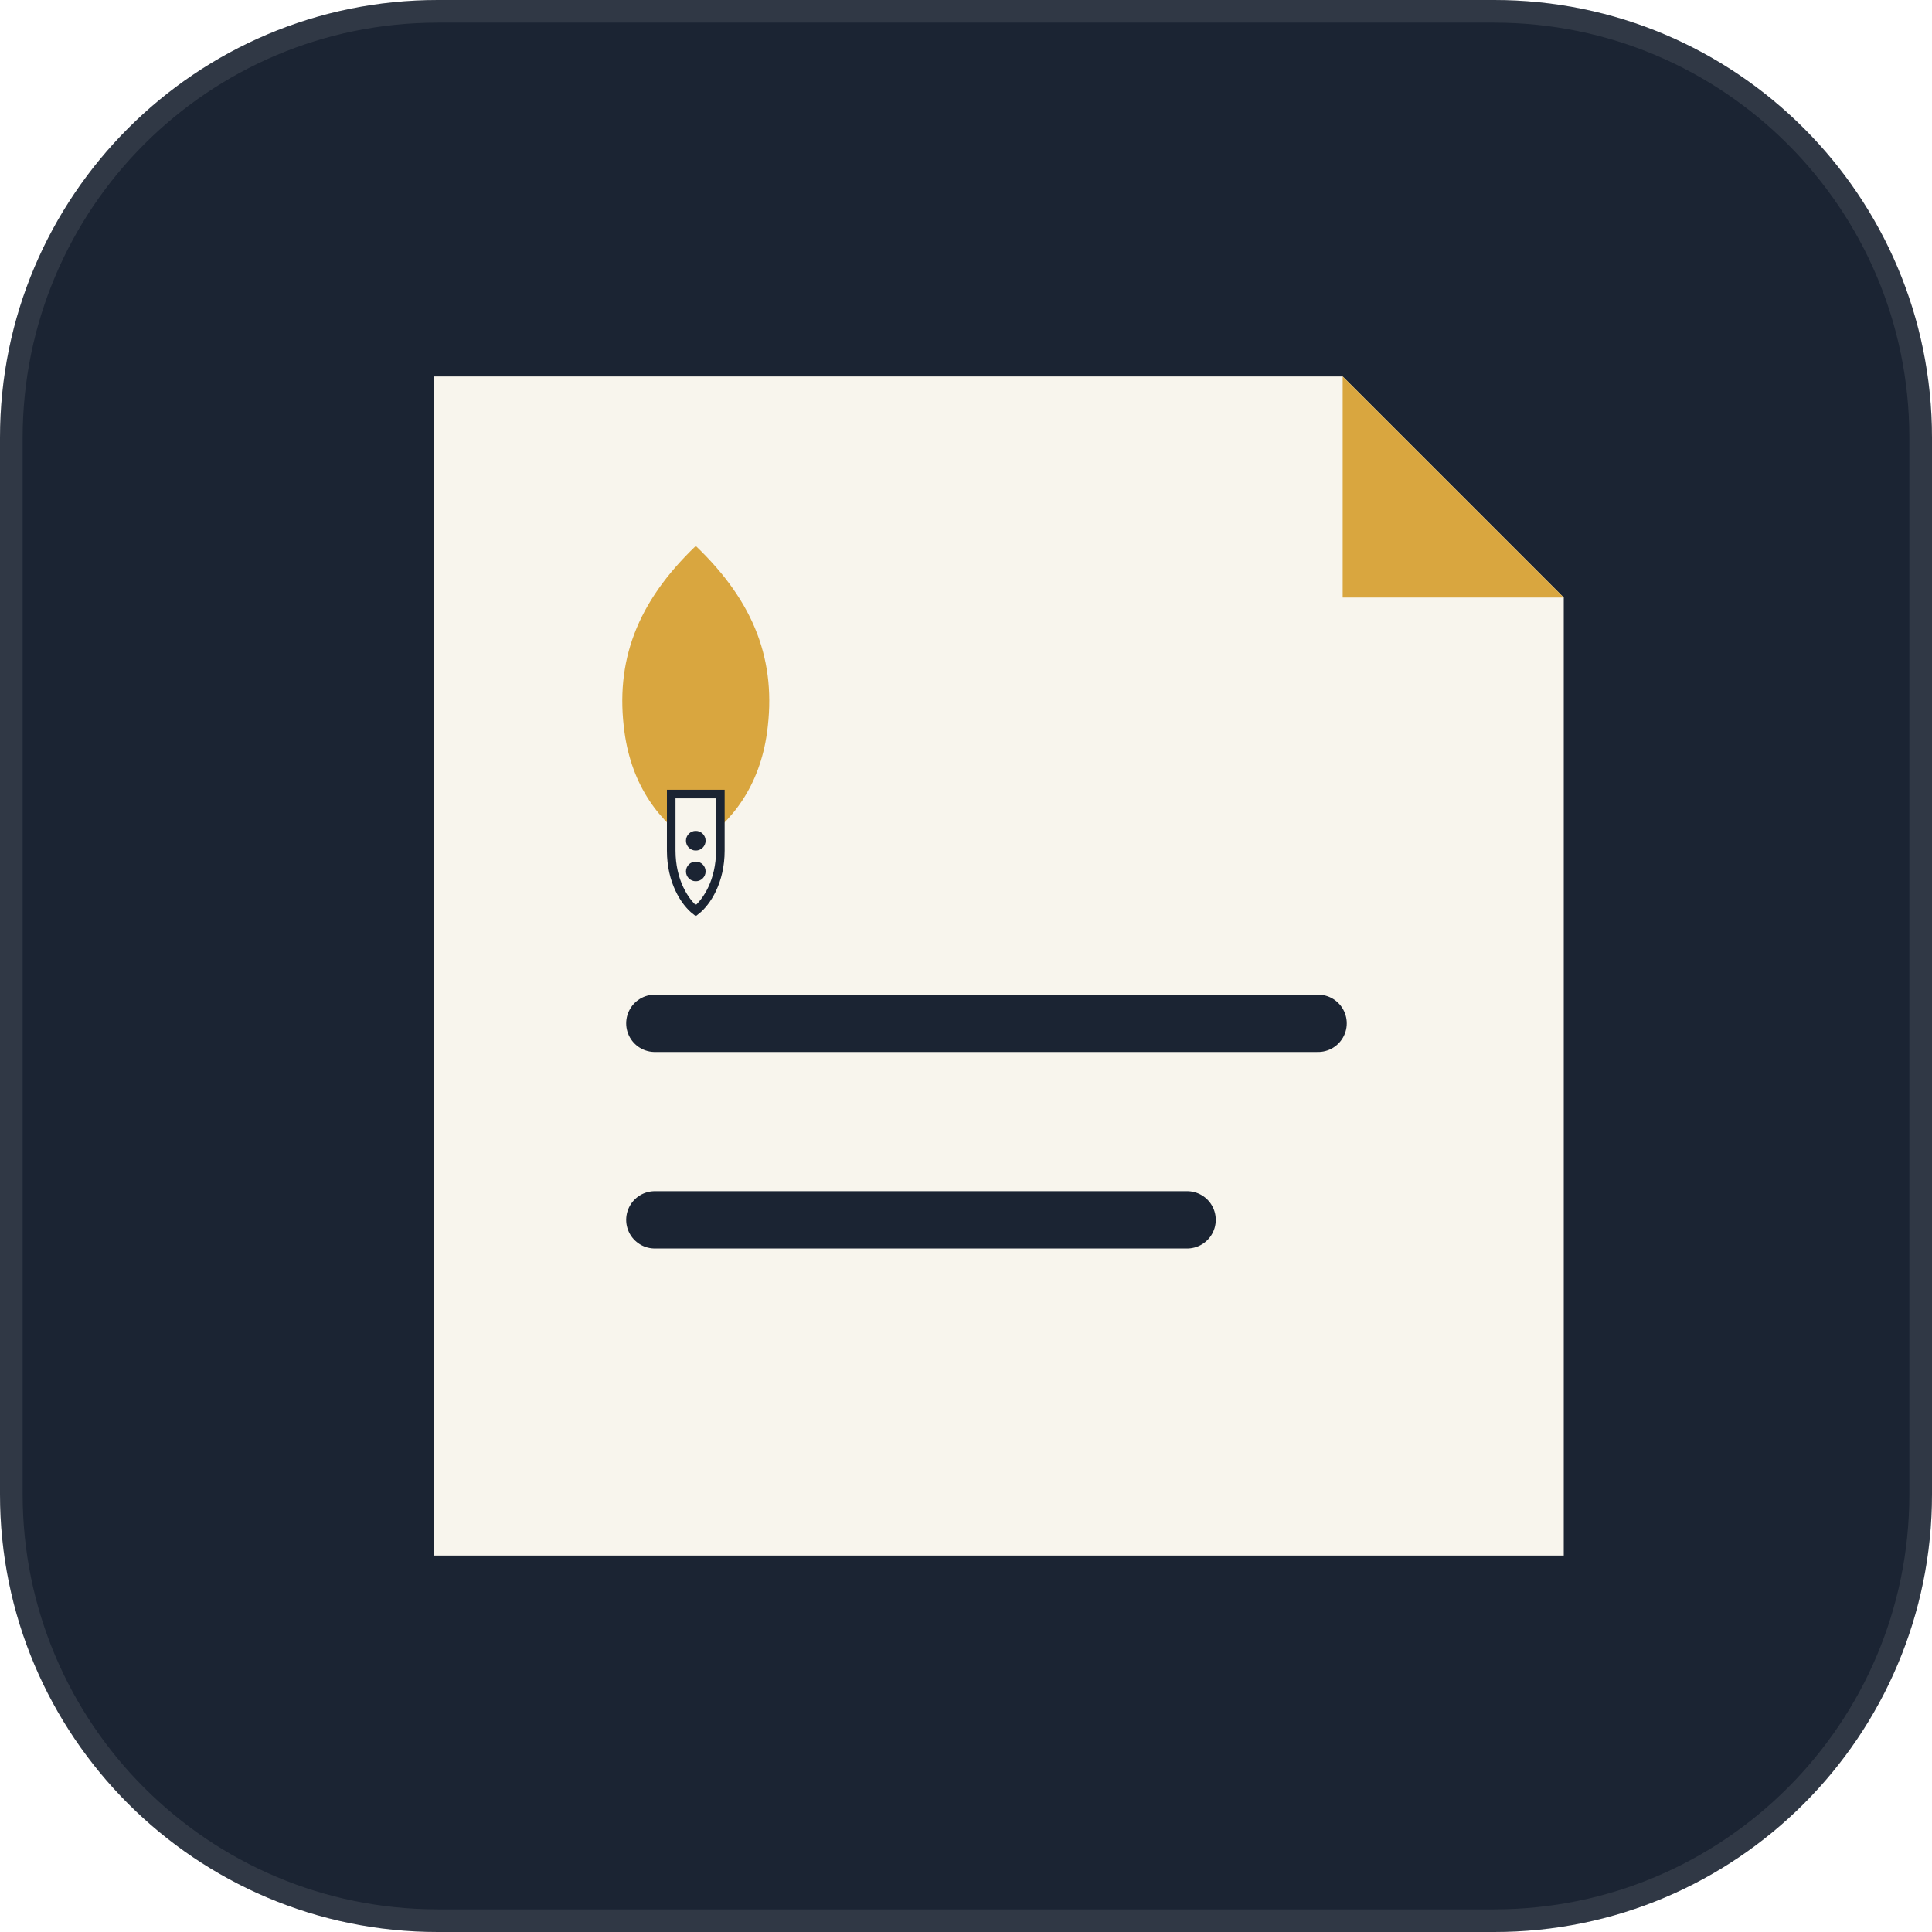
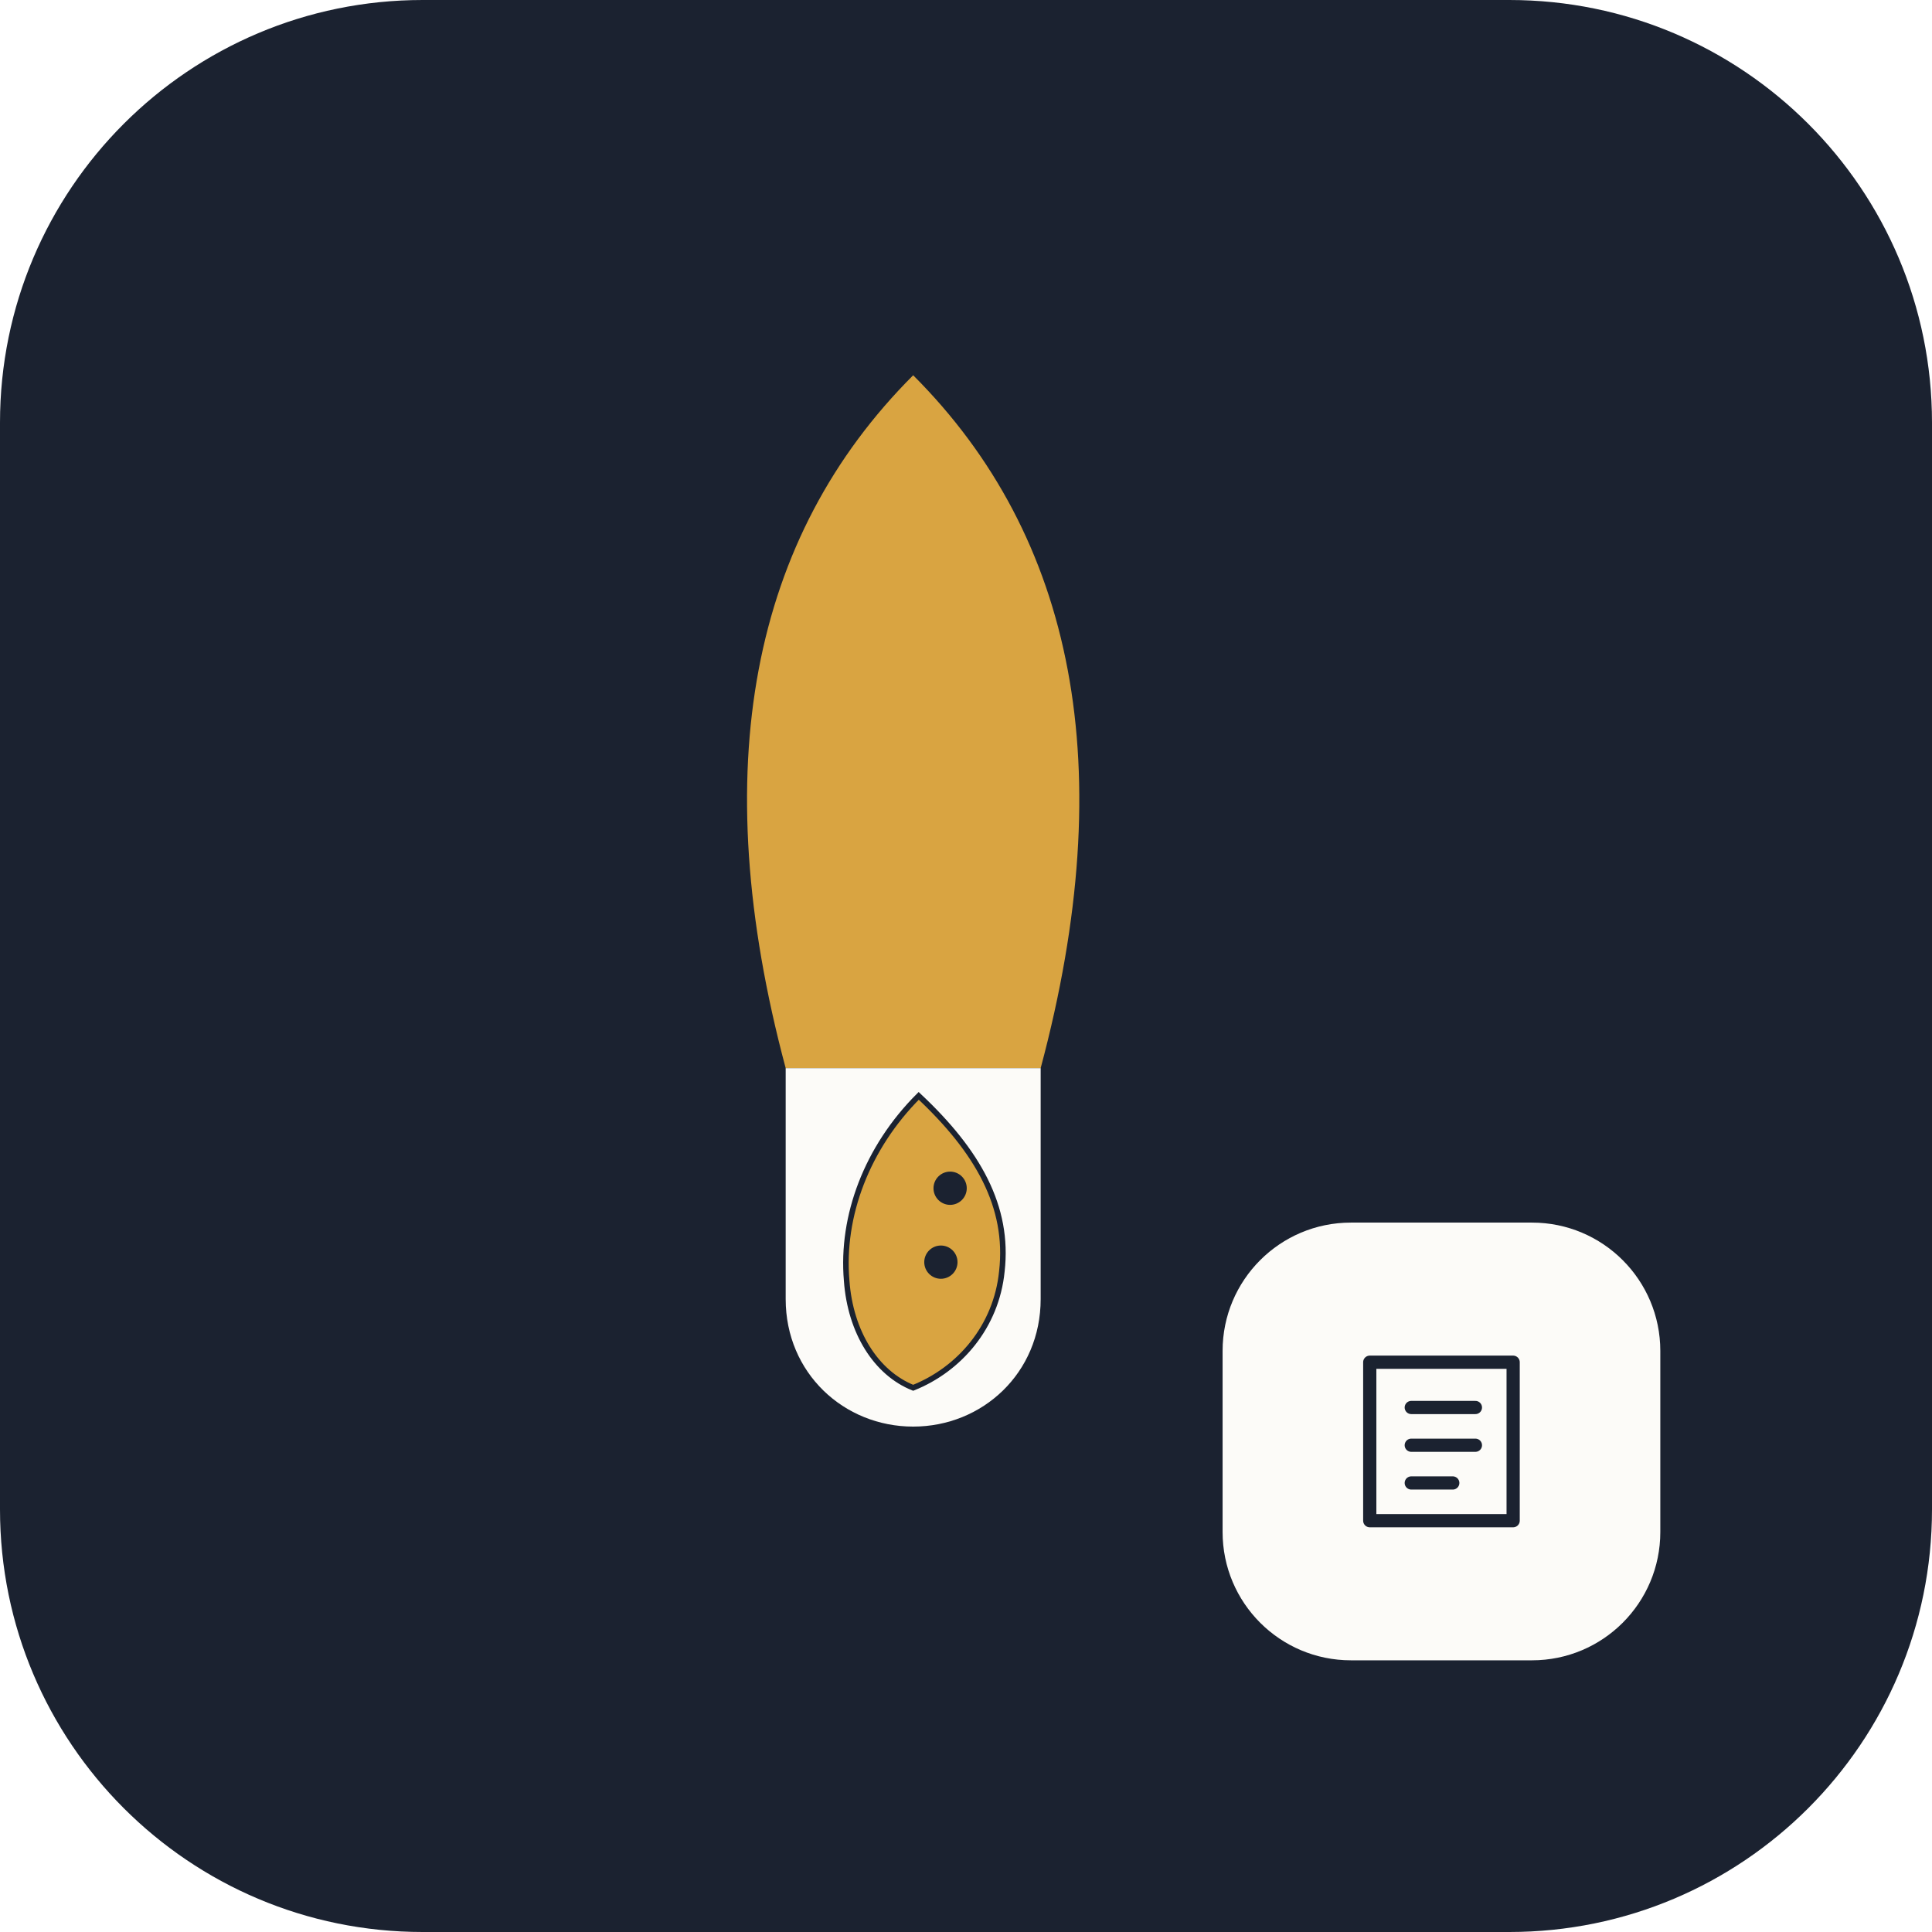
- <svg xmlns="http://www.w3.org/2000/svg" viewBox="0 0 512 512">
-   <rect width="512" height="512" rx="116" fill="#1B2433" />
-   <rect x="3" y="3" width="506" height="506" rx="113" fill="none" stroke="#F8F5ED" stroke-opacity=".10" stroke-width="6" />
-   <g transform="translate(256 256) scale(1.085) translate(-256 -256)">
-     <g>
-       <path d="M126 112 H348 L402 166 V400 H126 Z" fill="#F8F5ED" />
-       <path d="M348 112 V166 H402" fill="#D9A63F" />
-       <path d="M180 270 H342 M180 318 H310" stroke="#1B2433" stroke-width="14" stroke-linecap="round" />
-       <g transform="translate(190 190) scale(0.3)">
-         <path d="M0,-122 C-48,-76 -66,-28 -58,30 C-52,73 -30,103 0,122 C30,103 52,73 58,30 C66,-28 48,-76 0,-122 Z" fill="#D9A63F" />
-         <path d="M-20,80 L20,80 L20,126 C20,151 9,168 0,175 C-9,168 -20,151 -20,126 Z" fill="#F8F5ED" />
-         <path d="M-20,80 L20,80 L20,126 C20,151 9,168 0,175 C-9,168 -20,151 -20,126 Z" fill="none" stroke="#1B2433" stroke-width="7" />
-         <circle cx="0" cy="118" r="8" fill="#1B2433" />
-         <circle cx="0" cy="143" r="8" fill="#1B2433" />
-       </g>
-     </g>
+ <svg xmlns="http://www.w3.org/2000/svg" viewBox="0 0 512 512" role="img" aria-label="Irsyads curriculum">
+   <rect width="512" height="512" rx="112" fill="#1B2230" />
+   <svg x="100" y="64" width="284" height="350" viewBox="110 95 580 580">
+     <path fill="#D9A441" d="M400 100C487.5 187.5 512.5 312.5 469 475L331 475C287.5 312.5 312.5 187.5 400 100Z" />
+     <path fill="#FCFBF8" d="M331 475L469 475L469 600C469 640 437.5 669 400 669C362.5 669 331 640 331 600Z" />
+     <path fill="#D9A441" stroke="#1B2230" stroke-width="3" d="M403 490C435 520 452 550 448 585C445 615 425 638 400 648C380 640 366 618 364 590C361 555 375 518 403 490Z" />
+     <circle cx="420" cy="540" r="9" fill="#1B2230" />
+     <circle cx="415" cy="580" r="9" fill="#1B2230" />
+   </svg>
+   <rect x="324" y="324" width="116" height="116" rx="34" fill="#FCFBF8" />
+   <g transform="translate(350 350)" fill="none" stroke="#1B2230" stroke-width="3.5" stroke-linecap="round" stroke-linejoin="round">
+     <path d="M13 11h38v42H13zM24 23h17M24 33h17M24 43h11M13 11v42" />
  </g>
</svg>
